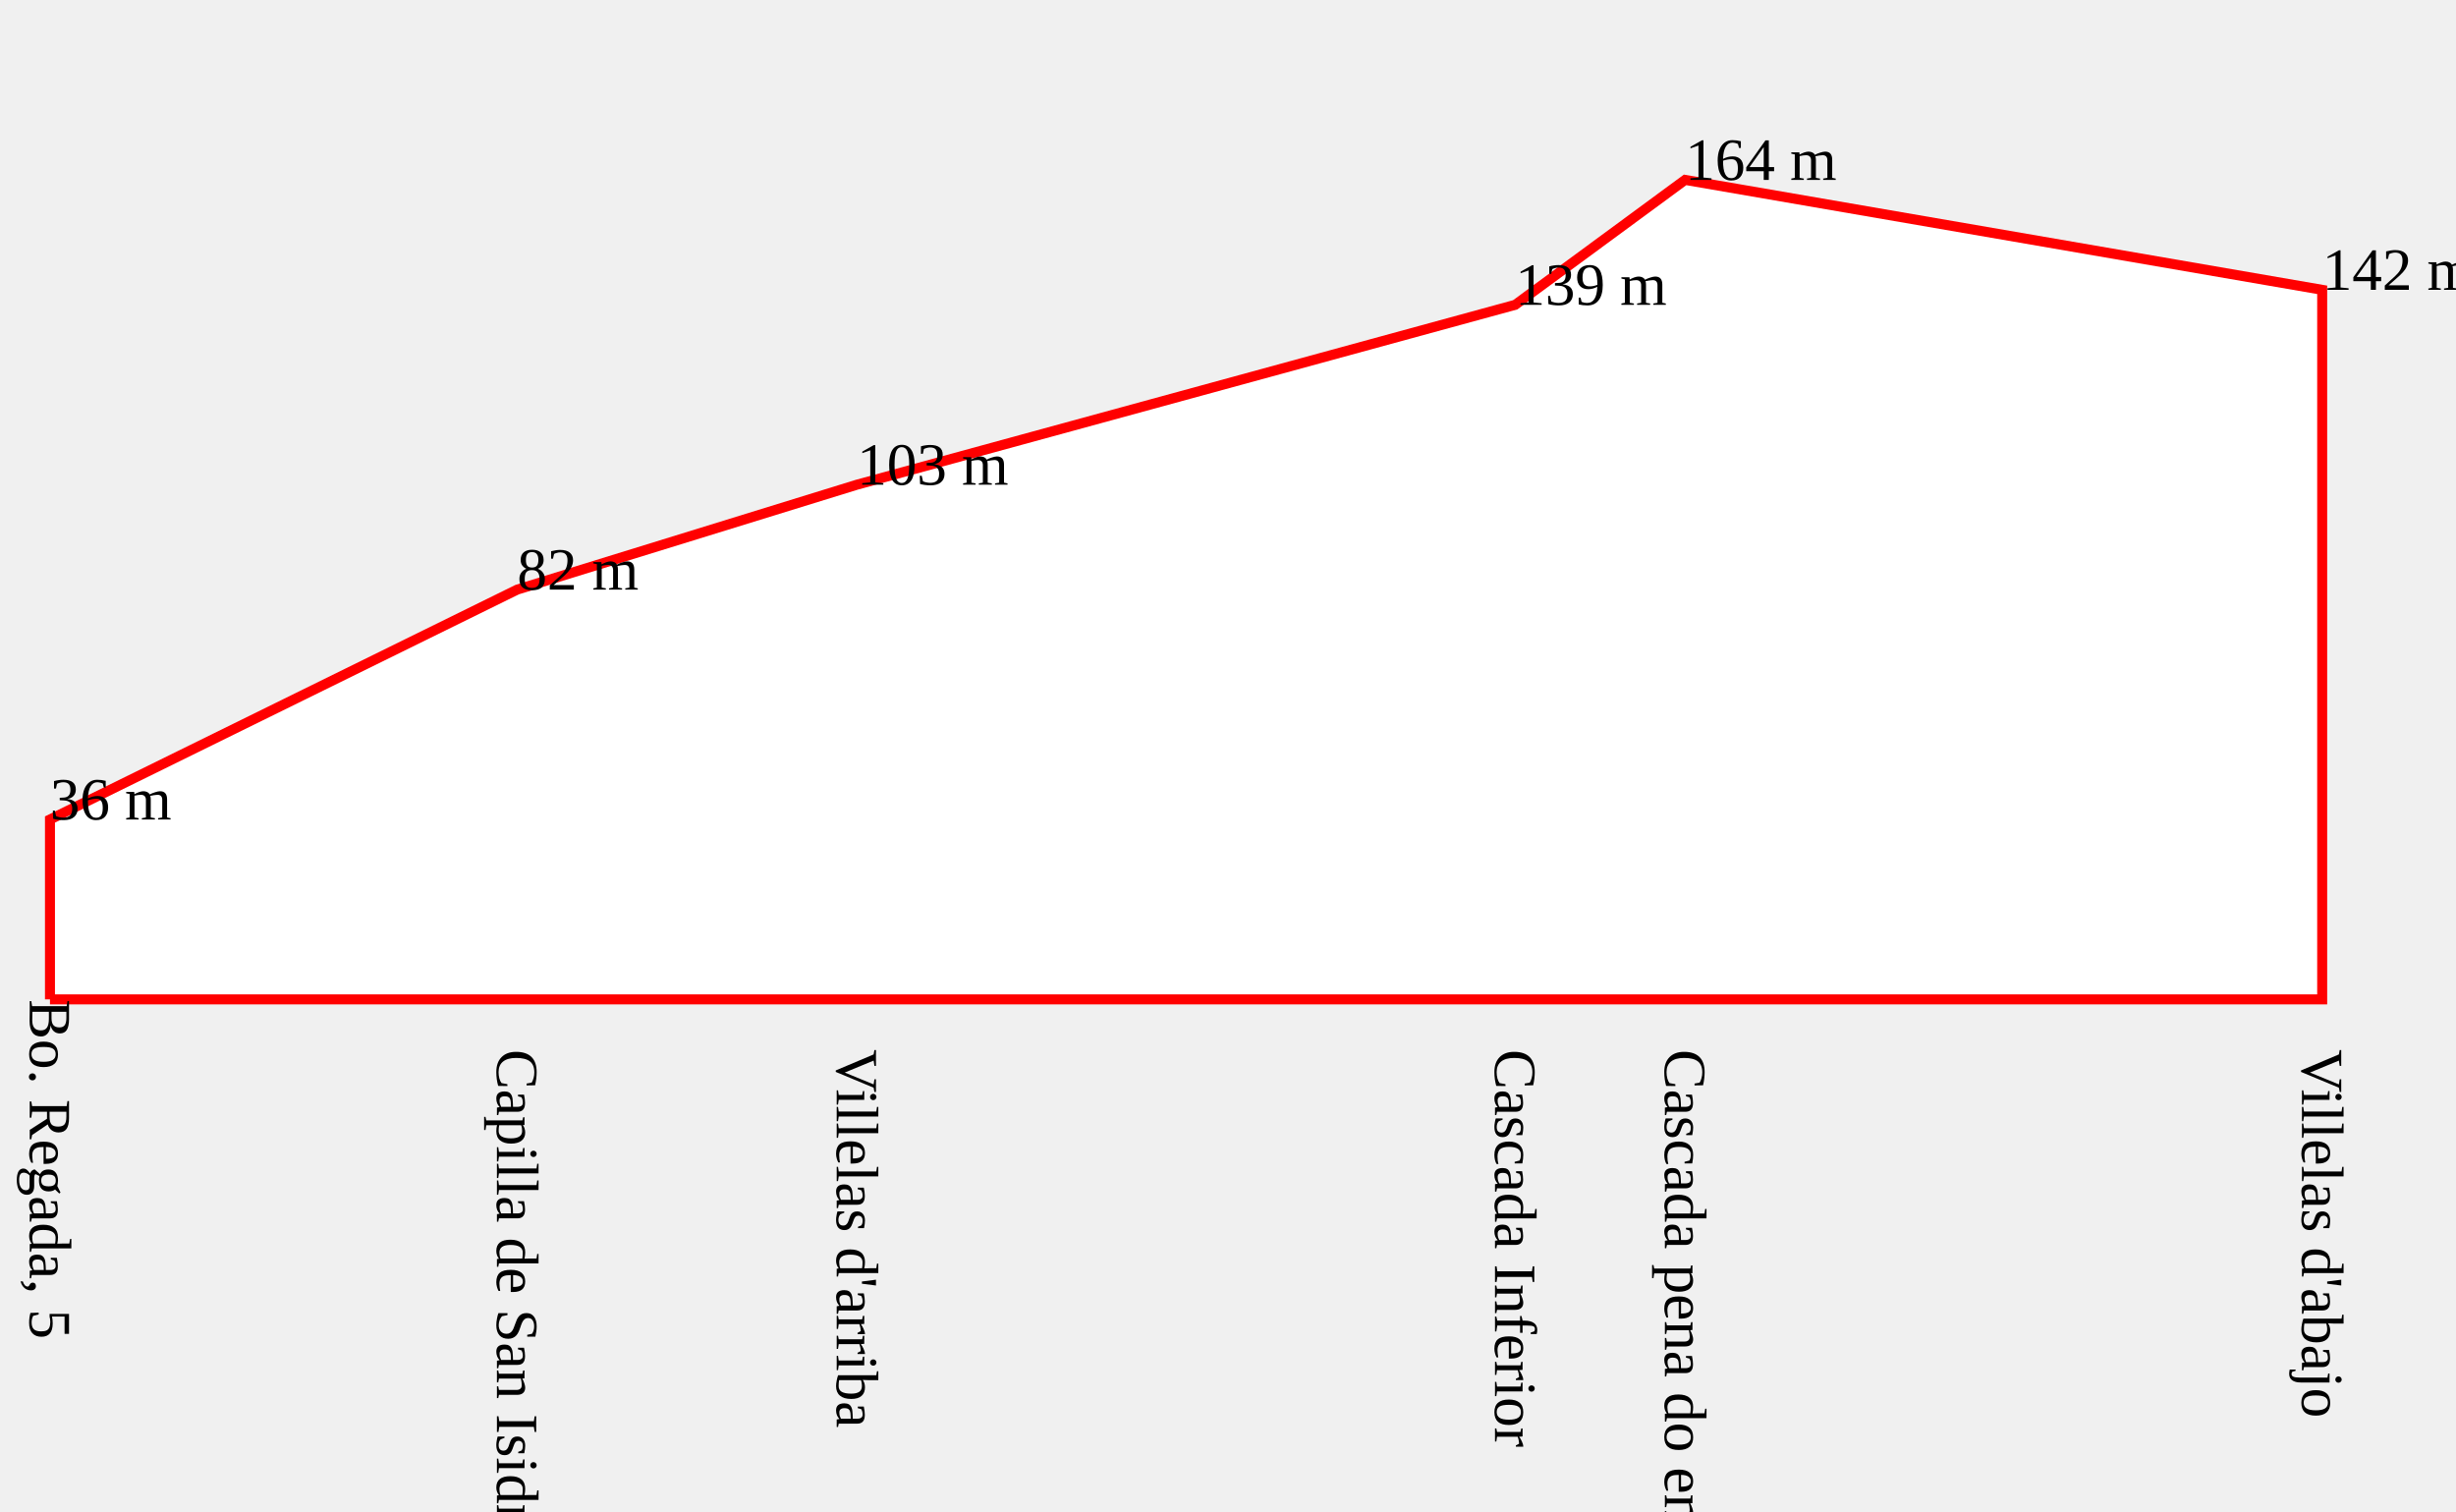
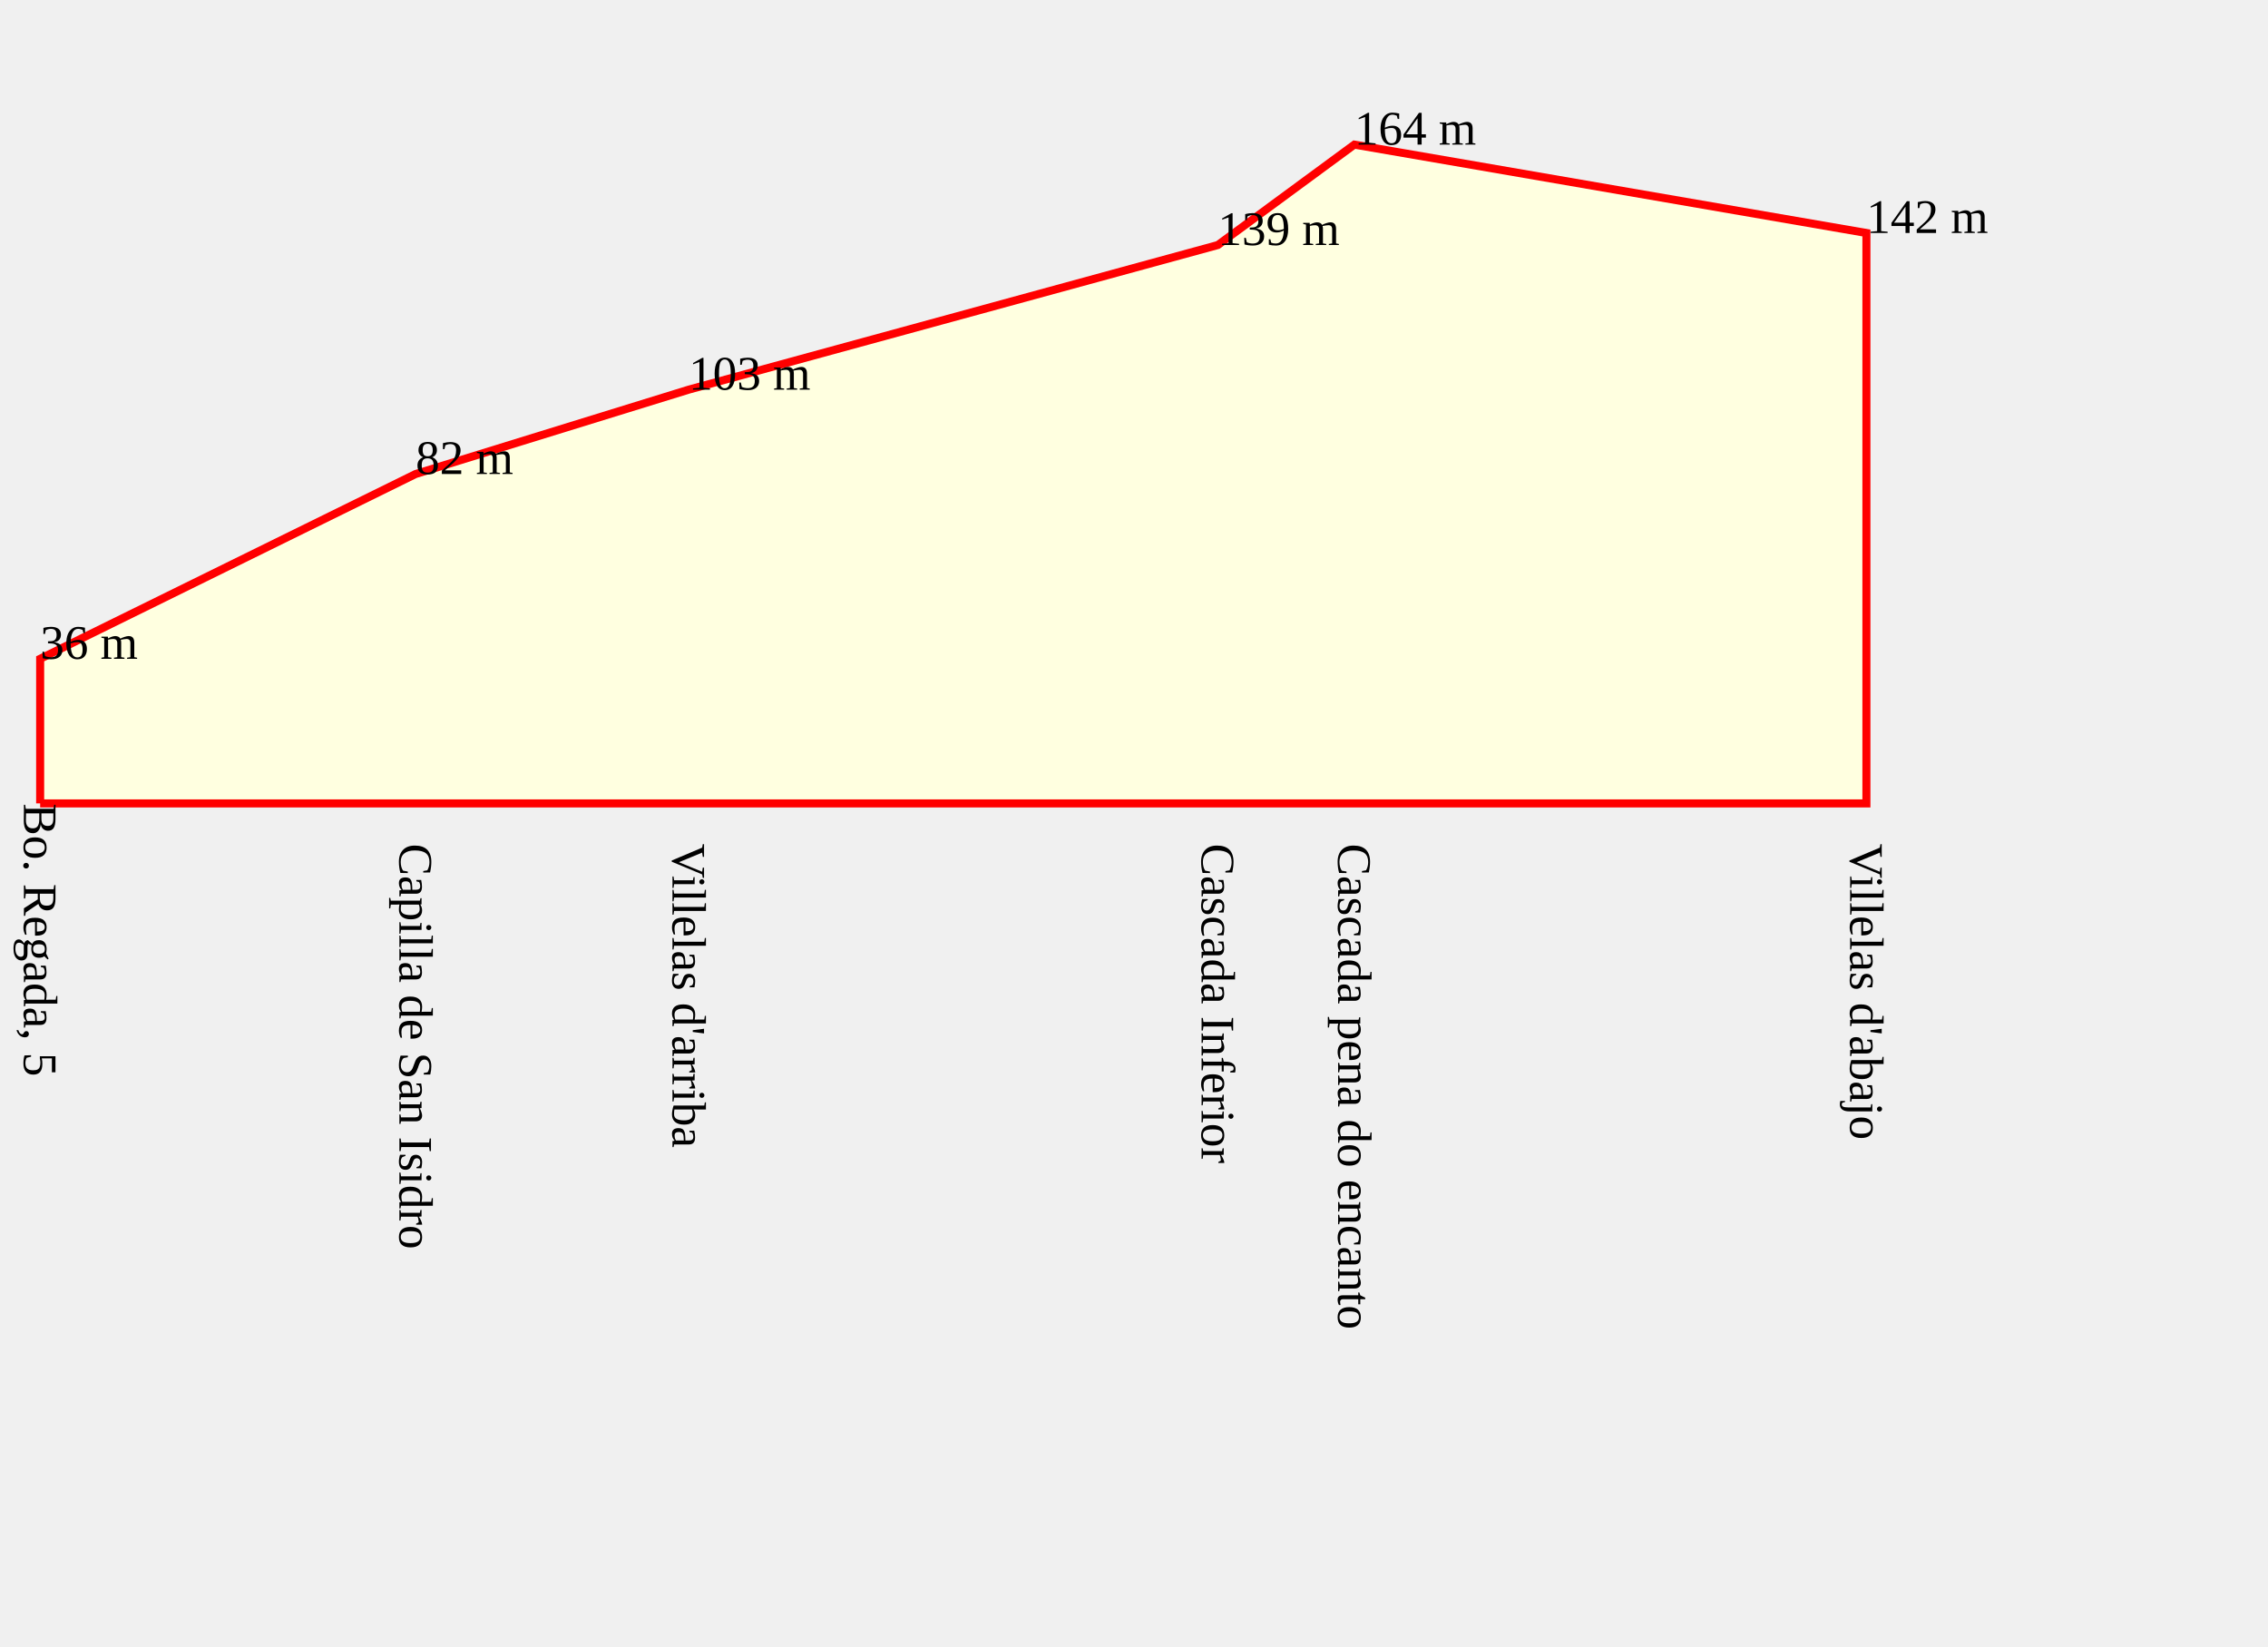
- <svg xmlns="http://www.w3.org/2000/svg" version="1.1">
-   <polyline points="10,200 10,164.0 103.5,118.0 171.5,97.0 303.25,61.0 337.25,36.0 464.75,58.0 464.75,200 10,200" style="fill:white;stroke:red;stroke-width:2" />
+ <svg xmlns="http://www.w3.org/2000/svg" viewBox="0 0 564.75 410.0">
+   <polyline points="10,200 10,164.0 103.5,118.0 171.5,97.0 303.25,61.0 337.25,36.0 464.75,58.0 464.75,200 10,200" style="fill:lightyellow;stroke:red;stroke-width:2" />
  <text x="10" y="200" style="writing-mode: tb; glyph-orientation-vertical: 0;">
Bo. Regada, 5
</text>
  <text x="10" y="164.0">36 m</text>
  <text x="103.5" y="210" style="writing-mode: tb; glyph-orientation-vertical: 0;">
Capilla de San Isidro
</text>
  <text x="103.5" y="118.0">82 m</text>
  <text x="171.5" y="210" style="writing-mode: tb; glyph-orientation-vertical: 0;">
Villelas d'arriba
</text>
  <text x="171.5" y="97.0">103 m</text>
  <text x="303.25" y="210" style="writing-mode: tb; glyph-orientation-vertical: 0;">
Cascada Inferior
</text>
  <text x="303.25" y="61.0">139 m</text>
  <text x="337.25" y="210" style="writing-mode: tb; glyph-orientation-vertical: 0;">
Cascada pena do encanto
</text>
  <text x="337.25" y="36.0">164 m</text>
  <text x="464.75" y="210" style="writing-mode: tb; glyph-orientation-vertical: 0;">
Villelas d'abajo
</text>
  <text x="464.75" y="58.0">142 m</text>
</svg>
